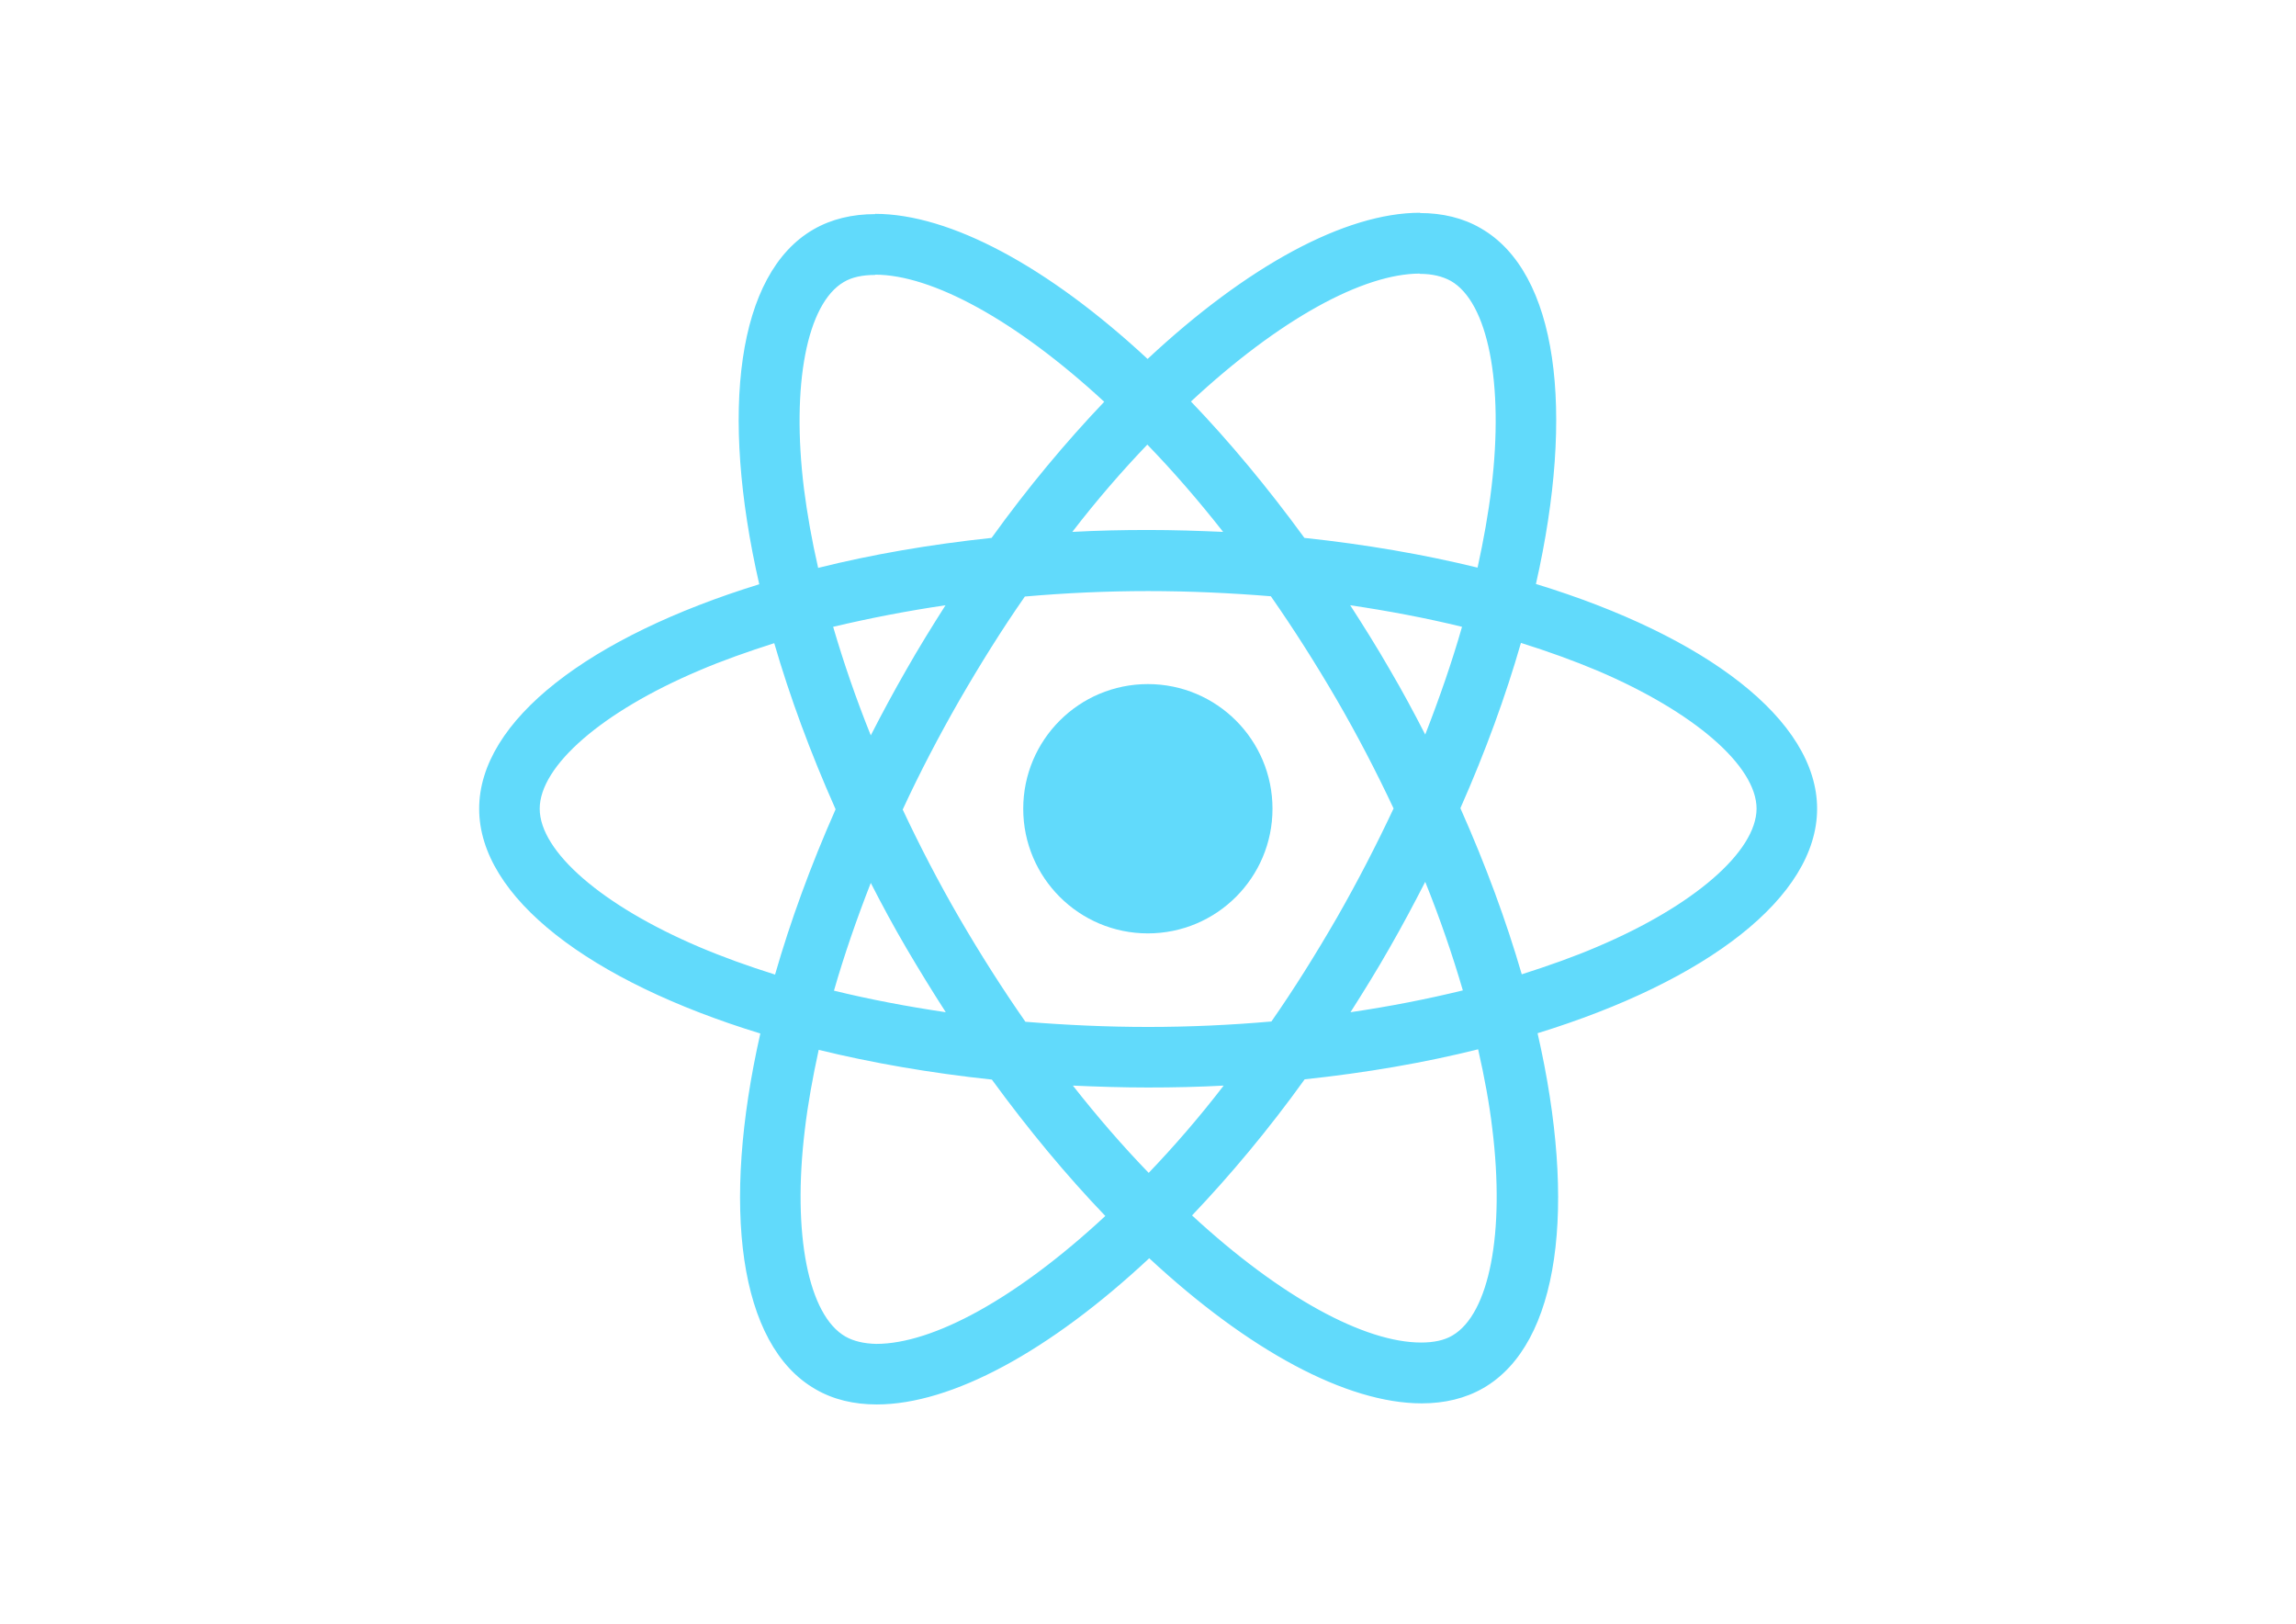
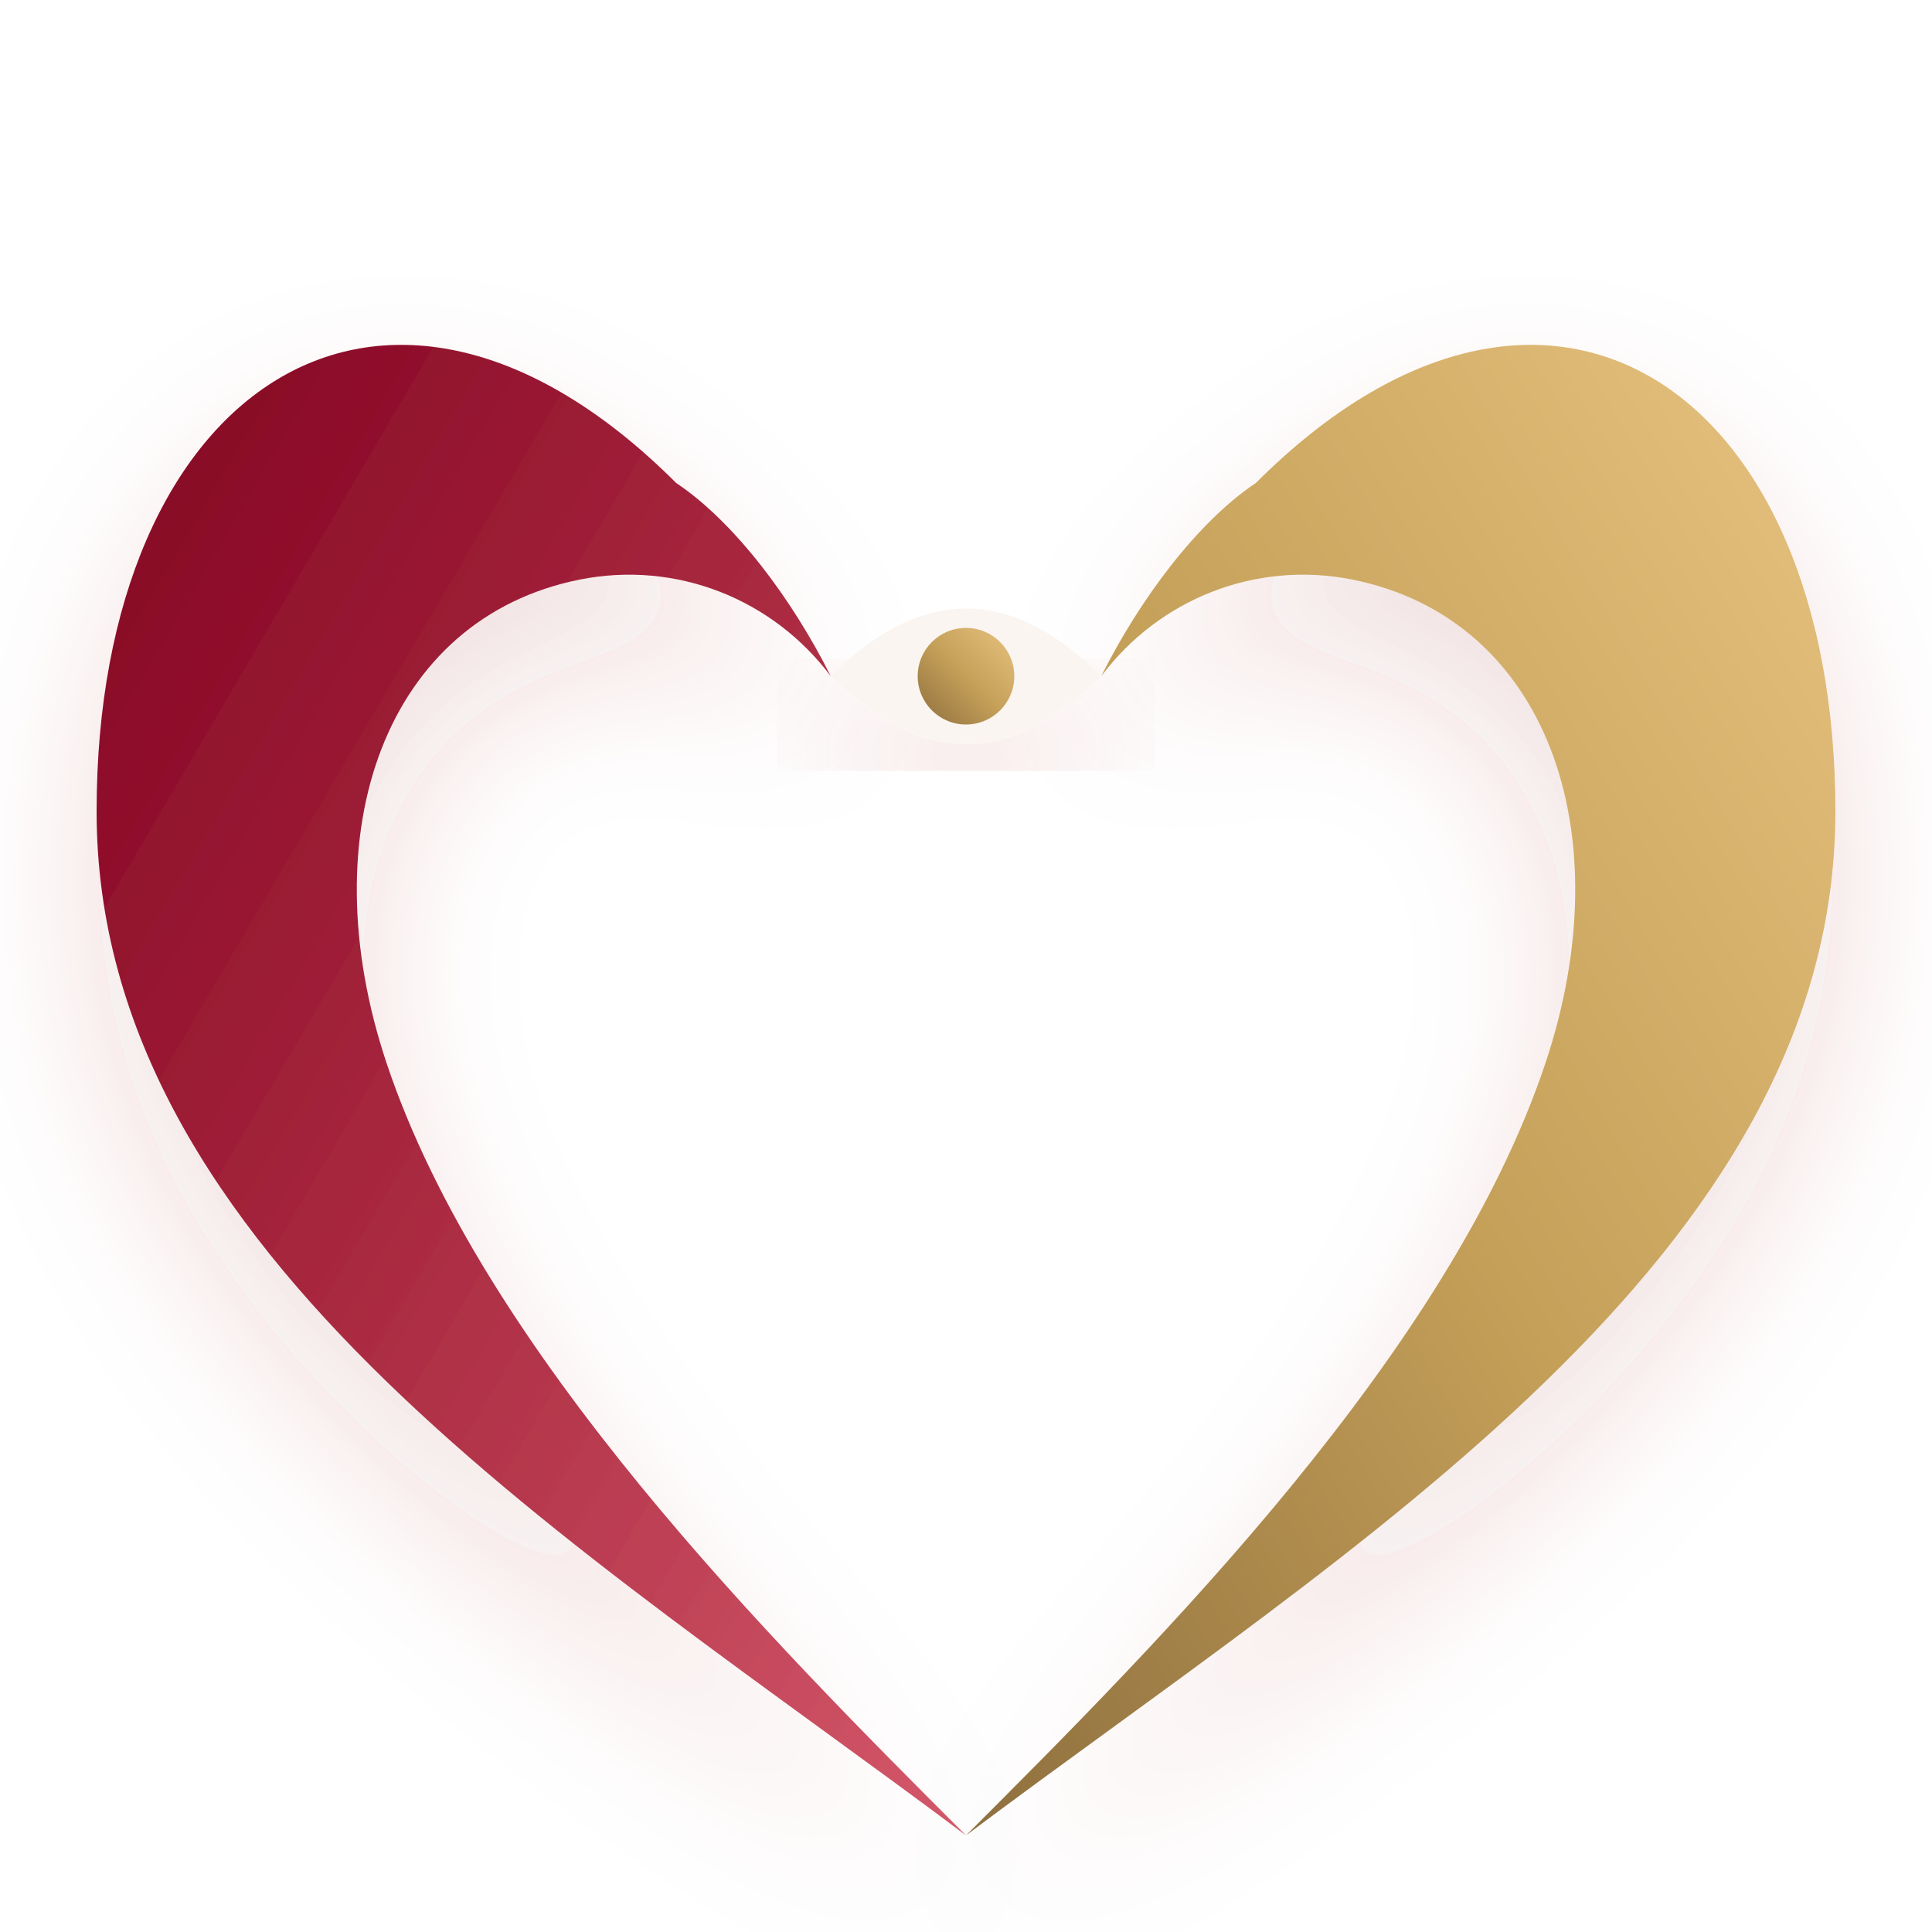
- <svg xmlns="http://www.w3.org/2000/svg" viewBox="0 0 841.9 595.3">
-   <g fill="#61DAFB">
-     <path d="M666.3 296.5c0-32.5-40.7-63.3-103.1-82.4 14.4-63.6 8-114.2-20.2-130.4-6.5-3.8-14.1-5.6-22.4-5.6v22.3c4.6 0 8.3.9 11.4 2.6 13.6 7.8 19.5 37.5 14.9 75.7-1.1 9.4-2.9 19.3-5.1 29.4-19.6-4.8-41-8.5-63.5-10.9-13.5-18.5-27.5-35.3-41.6-50 32.6-30.3 63.2-46.9 84-46.9V78c-27.5 0-63.5 19.6-99.9 53.6-36.4-33.8-72.4-53.2-99.9-53.2v22.3c20.7 0 51.4 16.5 84 46.6-14 14.7-28 31.4-41.3 49.9-22.6 2.4-44 6.1-63.6 11-2.3-10-4-19.7-5.2-29-4.7-38.2 1.1-67.9 14.6-75.8 3-1.8 6.9-2.6 11.5-2.6V78.5c-8.4 0-16 1.8-22.6 5.6-28.1 16.2-34.4 66.7-19.9 130.1-62.2 19.2-102.7 49.9-102.7 82.3 0 32.5 40.7 63.3 103.1 82.4-14.4 63.6-8 114.2 20.2 130.4 6.5 3.8 14.1 5.6 22.5 5.6 27.5 0 63.5-19.6 99.9-53.6 36.4 33.8 72.4 53.2 99.9 53.2 8.4 0 16-1.8 22.6-5.6 28.1-16.2 34.4-66.7 19.9-130.1 62-19.1 102.5-49.9 102.5-82.3zm-130.2-66.7c-3.7 12.9-8.3 26.2-13.5 39.5-4.1-8-8.4-16-13.1-24-4.6-8-9.5-15.8-14.4-23.4 14.2 2.1 27.9 4.7 41 7.9zm-45.8 106.5c-7.8 13.5-15.8 26.3-24.1 38.2-14.9 1.3-30 2-45.2 2-15.1 0-30.2-.7-45-1.9-8.3-11.9-16.4-24.6-24.2-38-7.6-13.1-14.5-26.4-20.8-39.8 6.2-13.4 13.2-26.8 20.7-39.9 7.8-13.5 15.8-26.3 24.1-38.2 14.9-1.3 30-2 45.2-2 15.1 0 30.2.7 45 1.9 8.3 11.9 16.4 24.6 24.2 38 7.6 13.1 14.5 26.4 20.8 39.8-6.3 13.4-13.2 26.8-20.7 39.9zm32.3-13c5.4 13.4 10 26.8 13.8 39.8-13.1 3.2-26.9 5.9-41.2 8 4.9-7.7 9.8-15.6 14.4-23.7 4.6-8 8.9-16.1 13-24.1zM421.2 430c-9.3-9.6-18.6-20.3-27.8-32 9 .4 18.2.7 27.5.7 9.4 0 18.7-.2 27.8-.7-9 11.7-18.3 22.4-27.5 32zm-74.4-58.9c-14.2-2.1-27.9-4.7-41-7.9 3.7-12.9 8.3-26.2 13.5-39.5 4.1 8 8.4 16 13.1 24 4.7 8 9.5 15.8 14.4 23.4zM420.7 163c9.3 9.6 18.6 20.3 27.8 32-9-.4-18.2-.7-27.5-.7-9.4 0-18.7.2-27.8.7 9-11.7 18.3-22.4 27.5-32zm-74 58.9c-4.9 7.7-9.8 15.6-14.4 23.7-4.6 8-8.9 16-13 24-5.4-13.4-10-26.8-13.8-39.8 13.1-3.1 26.9-5.8 41.2-7.9zm-90.5 125.2c-35.4-15.1-58.3-34.9-58.3-50.6 0-15.7 22.9-35.6 58.3-50.6 8.6-3.7 18-7 27.7-10.1 5.7 19.6 13.2 40 22.5 60.9-9.2 20.8-16.6 41.1-22.2 60.6-9.9-3.1-19.3-6.5-28-10.2zM310 490c-13.6-7.8-19.5-37.5-14.9-75.7 1.1-9.4 2.9-19.3 5.1-29.4 19.6 4.8 41 8.5 63.5 10.9 13.5 18.5 27.5 35.3 41.6 50-32.6 30.3-63.2 46.9-84 46.9-4.5-.1-8.3-1-11.3-2.7zm237.2-76.2c4.7 38.2-1.1 67.9-14.6 75.8-3 1.8-6.9 2.6-11.5 2.6-20.7 0-51.4-16.5-84-46.6 14-14.7 28-31.4 41.3-49.9 22.6-2.4 44-6.1 63.6-11 2.3 10.1 4.1 19.8 5.2 29.1zm38.5-66.7c-8.6 3.7-18 7-27.7 10.1-5.7-19.6-13.2-40-22.5-60.9 9.2-20.8 16.6-41.1 22.2-60.6 9.9 3.1 19.3 6.5 28.1 10.2 35.4 15.1 58.3 34.9 58.3 50.6-.1 15.7-23 35.6-58.4 50.6zM320.8 78.4z" />
-     <circle cx="420.9" cy="296.5" r="45.7" />
-     <path d="M520.5 78.1z" />
-   </g>
+ <svg xmlns="http://www.w3.org/2000/svg" viewBox="0 0 100 100" fill="none" width="100%" height="100%">
+   <defs>
+     <linearGradient id="heartGrad" x1="0%" y1="0%" x2="100%" y2="100%">
+       <stop offset="0%" stop-color="#800020" />
+       <stop offset="40%" stop-color="#A4243B" />
+       <stop offset="100%" stop-color="#D4586A" />
+     </linearGradient>
+     <linearGradient id="goldGrad" x1="0%" y1="100%" x2="100%" y2="0%">
+       <stop offset="0%" stop-color="#8E6F3E" />
+       <stop offset="50%" stop-color="#C5A059" />
+       <stop offset="100%" stop-color="#E8C380" />
+     </linearGradient>
+     <filter id="glow" x="-20%" y="-20%" width="140%" height="140%">
+       <feDropShadow dx="0" dy="4" stdDeviation="4" flood-color="#A4243B" flood-opacity="0.15" />
+     </filter>
+   </defs>
+   <path d="M 35,25             C 20,10 5,20 5,42             C 5,65 30,80 50,95             C 40,85 25,70 20,55             C 16,43 20,32 30,30             C 35,29 40,31 43,35             C 41,31 38,27 35,25 Z" fill="url(#heartGrad)" filter="url(#glow)" />
+   <path d="M 65,25             C 80,10 95,20 95,42             C 95,65 70,80 50,95             C 60,85 75,70 80,55             C 84,43 80,32 70,30             C 65,29 60,31 57,35             C 59,31 62,27 65,25 Z" fill="url(#goldGrad)" filter="url(#glow)" />
+   <path d="M 43,35 Q 50,28 57,35 Q 50,42 43,35 Z" fill="#FAF5F0" filter="url(#glow)" opacity="0.95" />
+   <circle cx="50" cy="35" r="2.5" fill="url(#goldGrad)" />
</svg>
